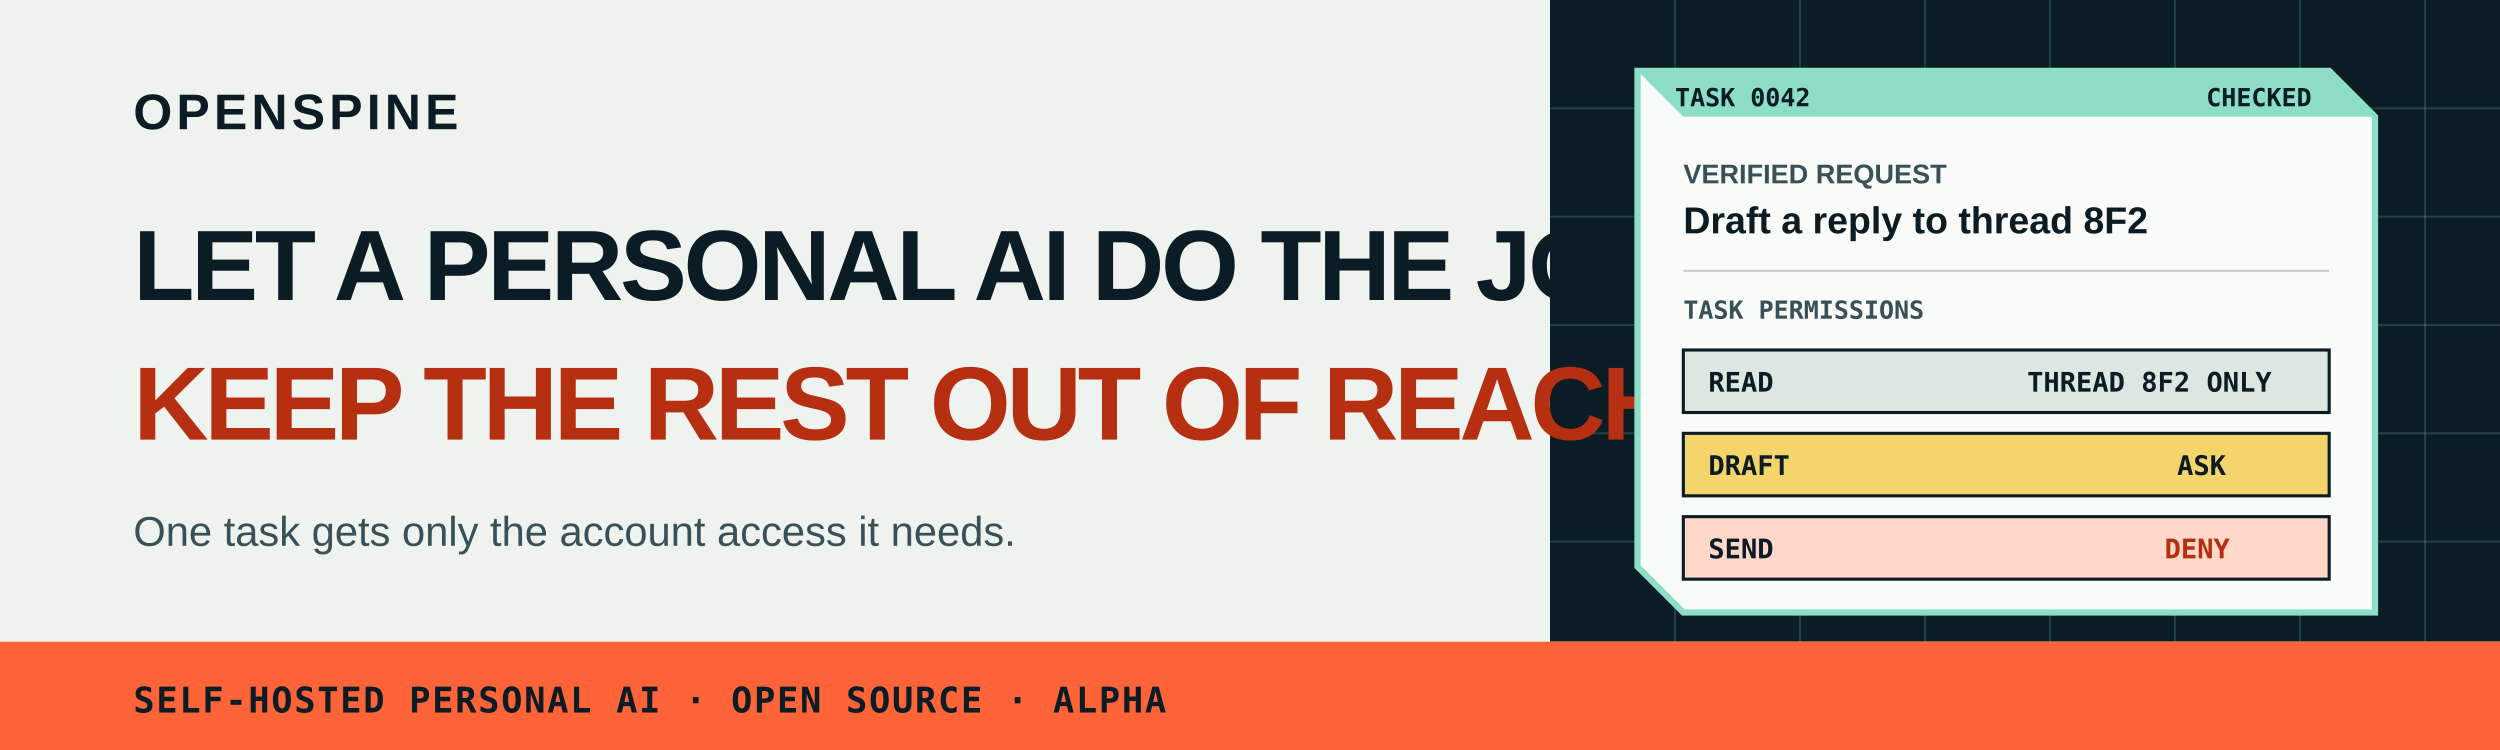
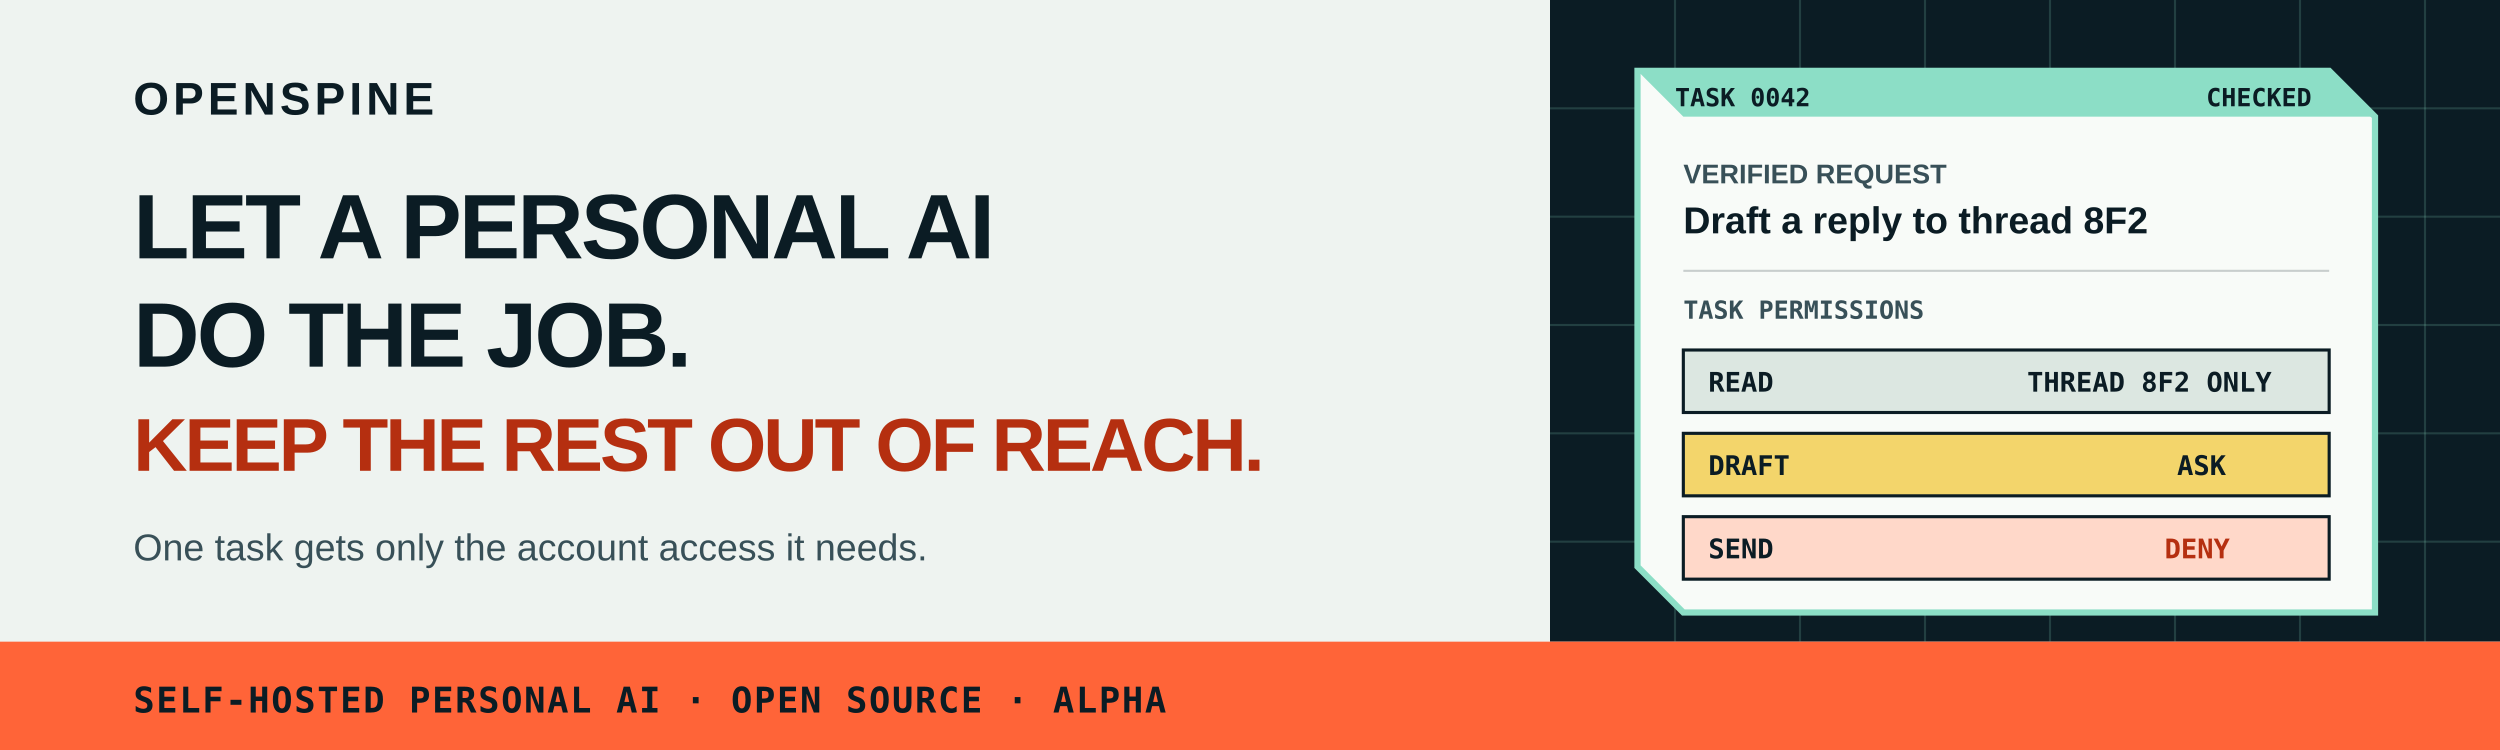
<svg xmlns="http://www.w3.org/2000/svg" width="1200" height="360" viewBox="0 0 1200 360" role="img" aria-labelledby="title desc">
  <rect width="1200" height="360" fill="#eef3f0" />
  <path d="M744 0h456v308H744z" fill="#0b1c24" />
  <path d="M0 308h1200v52H0z" fill="#ff6438" />
  <g fill="none" stroke="#8cdec6" stroke-opacity=".18">
    <path d="M744 52h456M744 104h456M744 156h456M744 208h456M744 260h456" />
    <path d="M804 0v308M864 0v308M924 0v308M984 0v308M1044 0v308M1104 0v308M1164 0v308" />
  </g>
  <g font-family="Arial, sans-serif" fill="#0b1c24">
-     <text x="64" y="62" font-size="24" font-weight="700" letter-spacing="2">OPENSPINE</text>
-     <text x="64" y="144" font-size="48" font-weight="900" letter-spacing="-1.5">LET A PERSONAL AI DO THE JOB.</text>
-     <text x="64" y="211" font-size="50" font-weight="900" letter-spacing="-2" fill="#b52f10">KEEP THE REST OUT OF REACH.</text>
-     <text x="64" y="262" font-size="20" fill="#385058">One task gets only the account access it needs.</text>
+     <text x="64" y="55" font-size="22" font-weight="700" letter-spacing="2">OPENSPINE</text>
+     <text x="64" y="124" font-size="44" font-weight="900" letter-spacing="-1.3">LET A PERSONAL AI</text>
+     <text x="64" y="176" font-size="44" font-weight="900" letter-spacing="-1.3">DO THE JOB.</text>
+     <text x="64" y="226" font-size="36" font-weight="900" letter-spacing="-1.4" fill="#b52f10">KEEP THE REST OUT OF REACH.</text>
+     <text x="64" y="269" font-size="18" fill="#385058">One task gets only the account access it needs.</text>
    <text x="64" y="342" font-size="17" font-family="monospace" font-weight="700" letter-spacing=".8">SELF-HOSTED PERSONAL AI · OPEN SOURCE · ALPHA</text>
  </g>
  <g transform="translate(786 34)">
    <path d="M0 0h332l22 22v238H22L0 238z" fill="#f8fbf8" stroke="#8cdec6" stroke-width="3" />
    <path d="M0 0h332l22 22H22L0 0z" fill="#8cdec6" />
    <g font-family="monospace" font-size="12" font-weight="700" fill="#0b1c24">
      <text x="18" y="17">TASK 0042</text>
      <text x="273" y="17">CHECKED</text>
    </g>
    <text x="22" y="54" font-family="Arial, sans-serif" font-size="13" font-weight="700" fill="#385058">VERIFIED REQUEST</text>
    <text x="22" y="78" font-family="Arial, sans-serif" font-size="18" font-weight="700" fill="#0b1c24">Draft a reply to thread 8F2</text>
    <path d="M22 96h310" stroke="#0b1c24" stroke-opacity=".2" />
    <text x="22" y="119" font-family="monospace" font-size="12" font-weight="700" fill="#385058">TASK PERMISSIONS</text>
    <g font-family="monospace" font-size="13" font-weight="700" fill="#0b1c24">
      <rect x="22" y="134" width="310" height="30" fill="#dce7e1" stroke="#0b1c24" stroke-width="1.5" />
      <text x="34" y="154">READ</text>
      <text x="187" y="154">THREAD 8F2 ONLY</text>
      <rect x="22" y="174" width="310" height="30" fill="#f3d56b" stroke="#0b1c24" stroke-width="1.5" />
      <text x="34" y="194">DRAFT</text>
      <text x="259" y="194">ASK</text>
      <rect x="22" y="214" width="310" height="30" fill="#ffd8c9" stroke="#0b1c24" stroke-width="1.5" />
      <text x="34" y="234">SEND</text>
      <text x="253" y="234" fill="#b52f10">DENY</text>
    </g>
  </g>
</svg>
